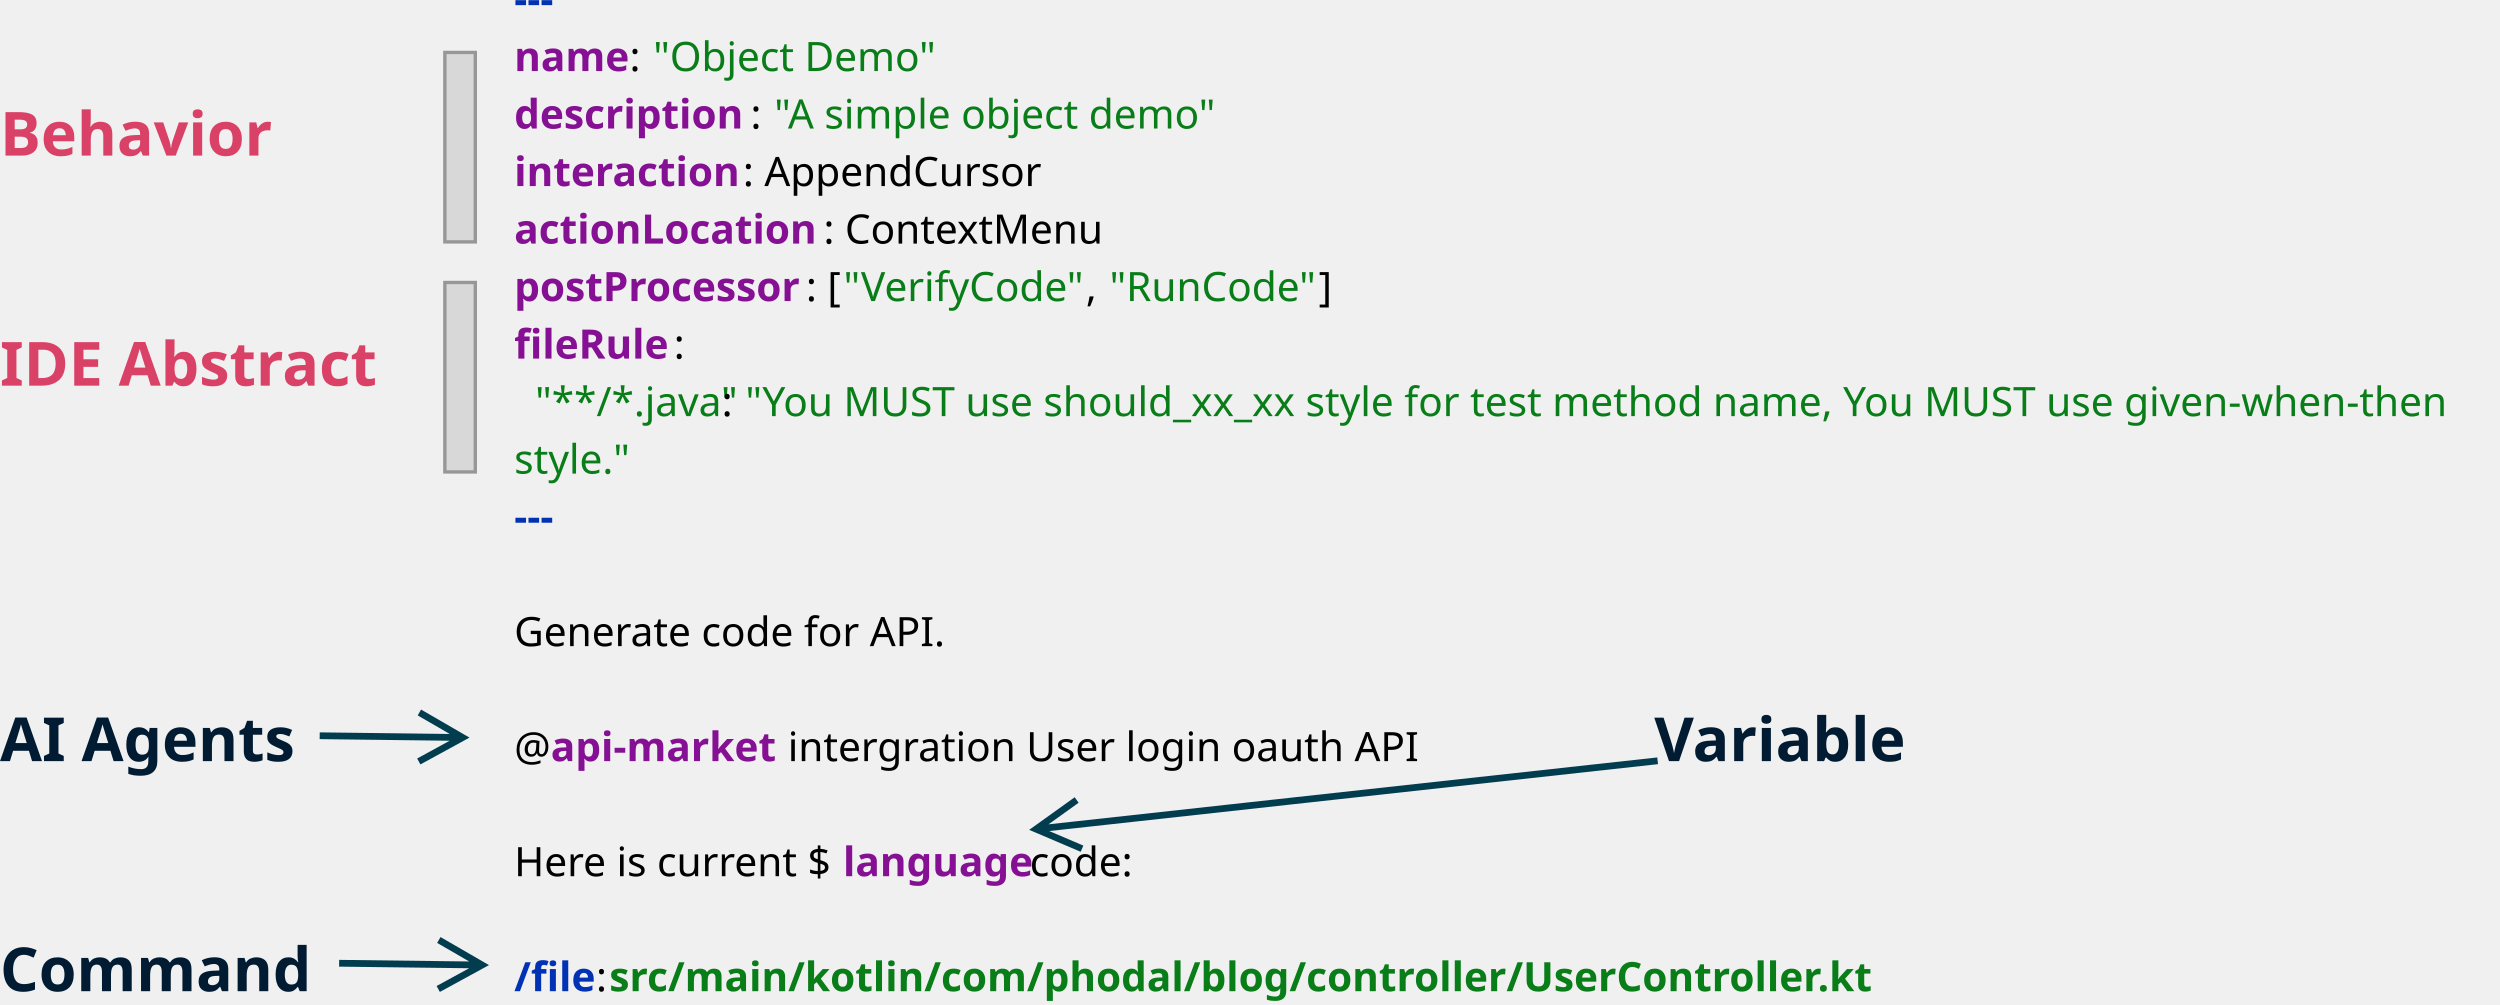
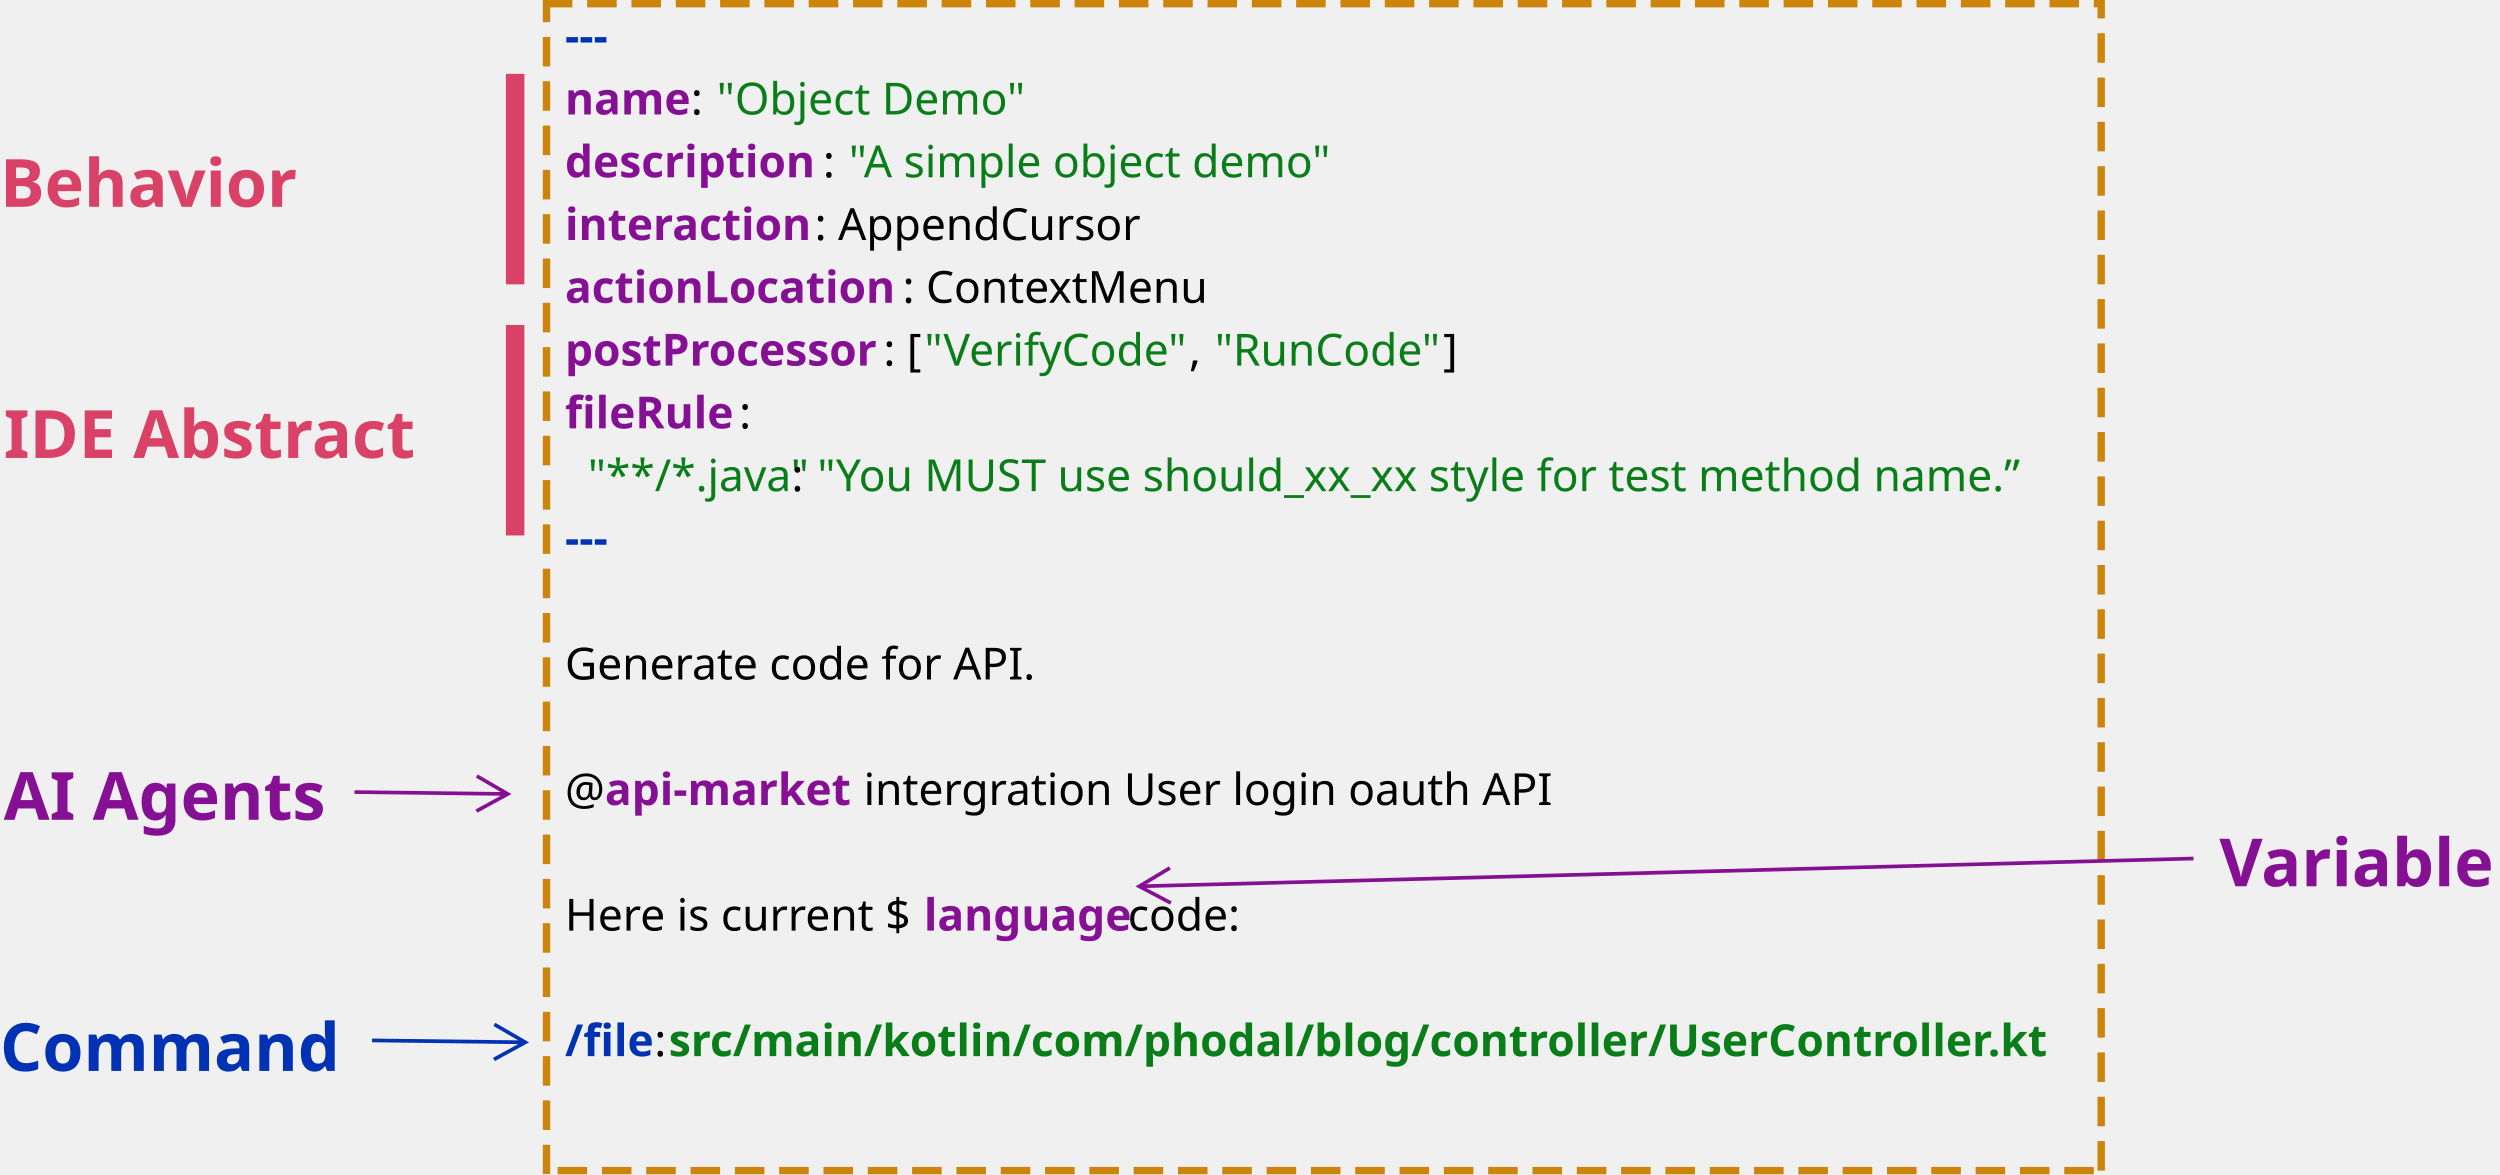
- <svg xmlns="http://www.w3.org/2000/svg" width="739px" height="297px" viewBox="0 0 739 297" version="1.1">
+ <svg xmlns="http://www.w3.org/2000/svg" xmlns:xlink="http://www.w3.org/1999/xlink" width="677px" height="318px" viewBox="0 0 677 318" version="1.1">
+   <defs>
+     <rect id="path-1" x="147" y="0" width="423" height="318" />
+     <mask id="mask-2" maskContentUnits="userSpaceOnUse" maskUnits="objectBoundingBox" x="0" y="0" width="423" height="318" fill="white">
+       <use xlink:href="#path-1" />
+     </mask>
+   </defs>
  <g id="Page-1" stroke="none" stroke-width="1" fill="none" fill-rule="evenodd">
-     <g id="Group" transform="translate(0, -10)">
+     <g id="Group">
+       <use id="Rectangle" stroke="#CC850A" mask="url(#mask-2)" stroke-width="4" stroke-dasharray="8,4" xlink:href="#path-1" />
      <text id="----name:-&quot;Object-De" font-family="NotoSerifSC-Bold, Noto Serif SC" font-size="12" font-weight="bold">
-         <tspan x="152" y="14" fill="#0032B3">---</tspan>
-         <tspan x="165.176" y="14" font-family="NotoSerifSC-Regular, Noto Serif SC" font-weight="normal" fill="#000000" />
-         <tspan x="152" y="31" fill="#861094">name</tspan>
-         <tspan x="186.092" y="31" font-family="NotoSerifSC-Regular, Noto Serif SC" font-weight="normal" fill="#000000">: </tspan>
-         <tspan x="193.1" y="31" font-family="NotoSerifSC-Regular, Noto Serif SC" font-weight="normal" fill="#087D18">"Object Demo"</tspan>
-         <tspan x="276.404" y="31" font-family="NotoSerifSC-Regular, Noto Serif SC" font-weight="normal" fill="#000000" />
-         <tspan x="152" y="48" fill="#861094">description</tspan>
-         <tspan x="221.852" y="48" font-family="NotoSerifSC-Regular, Noto Serif SC" font-weight="normal" fill="#000000">: </tspan>
-         <tspan x="228.86" y="48" font-family="NotoSerifSC-Regular, Noto Serif SC" font-weight="normal" fill="#087D18">"A simple object demo"</tspan>
-         <tspan x="360.692" y="48" font-family="NotoSerifSC-Regular, Noto Serif SC" font-weight="normal" fill="#000000" />
-         <tspan x="152" y="65" fill="#861094">interaction</tspan>
-         <tspan x="219.608" y="65" font-family="NotoSerifSC-Regular, Noto Serif SC" font-weight="normal" fill="#000000">: AppendCursor</tspan>
-         <tspan x="152" y="82" fill="#861094">actionLocation</tspan>
-         <tspan x="243.428" y="82" font-family="NotoSerifSC-Regular, Noto Serif SC" font-weight="normal" fill="#000000">: ContextMenu</tspan>
-         <tspan x="152" y="99" fill="#861094">postProcessor</tspan>
-         <tspan x="238.244" y="99" font-family="NotoSerifSC-Regular, Noto Serif SC" font-weight="normal" fill="#000000">: [</tspan>
-         <tspan x="249.344" y="99" font-family="NotoSerifSC-Regular, Noto Serif SC" font-weight="normal" fill="#087D18">"VerifyCode"</tspan>
-         <tspan x="320.984" y="99" font-family="NotoSerifSC-Regular, Noto Serif SC" font-weight="normal" fill="#000000">, </tspan>
-         <tspan x="327.992" y="99" font-family="NotoSerifSC-Regular, Noto Serif SC" font-weight="normal" fill="#087D18">"RunCode"</tspan>
-         <tspan x="389.792" y="99" font-family="NotoSerifSC-Regular, Noto Serif SC" font-weight="normal" fill="#000000">]</tspan>
-         <tspan x="152" y="116" fill="#861094">fileRule</tspan>
-         <tspan x="199.172" y="116" font-family="NotoSerifSC-Regular, Noto Serif SC" font-weight="normal" fill="#000000">:</tspan>
-         <tspan x="152" y="133" font-family="NotoSerifSC-Regular, Noto Serif SC" font-weight="normal" fill="#000000">  </tspan>
-         <tspan x="158.192" y="133" font-family="NotoSerifSC-Regular, Noto Serif SC" font-weight="normal" fill="#087D18">"**/*.java"</tspan>
-         <tspan x="213.332" y="133" font-family="NotoSerifSC-Regular, Noto Serif SC" font-weight="normal" fill="#000000">: </tspan>
-         <tspan x="220.34" y="133" font-family="NotoSerifSC-Regular, Noto Serif SC" font-weight="normal" fill="#087D18">"You MUST use should_xx_xx style for test method name, You MUST use given-when-then </tspan>
-         <tspan x="152" y="150" font-family="NotoSerifSC-Regular, Noto Serif SC" font-weight="normal" fill="#087D18">style."</tspan>
-         <tspan x="185.636" y="150" font-family="NotoSerifSC-Regular, Noto Serif SC" font-weight="normal" fill="#000000" />
-         <tspan x="152" y="167" fill="#0032B3">---</tspan>
-         <tspan x="165.176" y="167" font-family="NotoSerifSC-Regular, Noto Serif SC" font-weight="normal" fill="#0032B3" />
-         <tspan x="152" y="184" font-family="NotoSerifSC-Regular, Noto Serif SC" font-weight="normal" fill="#000000" />
-         <tspan x="152" y="201" font-family="NotoSerifSC-Regular, Noto Serif SC" font-weight="normal" fill="#000000">Generate code for API.</tspan>
-         <tspan x="152" y="218" font-family="NotoSerifSC-Regular, Noto Serif SC" font-weight="normal" fill="#000000" />
-         <tspan x="152" y="235" font-family="NotoSerifSC-Regular, Noto Serif SC" font-weight="normal" fill="#000000">@</tspan>
-         <tspan x="162.812" y="235" fill="#861094">api-market </tspan>
-         <tspan x="232.88" y="235" font-family="NotoSerifSC-Regular, Noto Serif SC" font-weight="normal" fill="#000000">intergration User login oauth API</tspan>
-         <tspan x="152" y="252" font-family="NotoSerifSC-Regular, Noto Serif SC" font-weight="normal" fill="#000000" />
-         <tspan x="152" y="269" font-family="NotoSerifSC-Regular, Noto Serif SC" font-weight="normal" fill="#000000">Here is current $</tspan>
-         <tspan x="249.188" y="269" fill="#861094">language</tspan>
-         <tspan x="304.4" y="269" font-family="NotoSerifSC-Regular, Noto Serif SC" font-weight="normal" fill="#000000"> code:</tspan>
-         <tspan x="152" y="286" font-family="NotoSerifSC-Regular, Noto Serif SC" font-weight="normal" fill="#000000" />
-         <tspan x="152" y="303" fill="#0032B3">/file</tspan>
-         <tspan x="176.192" y="303" font-family="NotoSerifSC-Regular, Noto Serif SC" font-weight="normal" fill="#000000">:</tspan>
-         <tspan x="180.104" y="303" fill="#087D18">src/main/kotlin/com/phodal/blog/controller/UserController.kt</tspan>
-         <tspan x="560.624" y="303" fill="#000000" />
-         <tspan x="152" y="320" font-family="NotoSerifSC-Regular, Noto Serif SC" font-weight="normal" fill="#000000" />
+         <tspan x="153" y="14" fill="#0032B3">---</tspan>
+         <tspan x="166.176" y="14" fill="#000000" />
+         <tspan x="153" y="31" fill="#861094">name</tspan>
+         <tspan x="187.092" y="31" font-family="NotoSerifSC-Regular, Noto Serif SC" font-weight="normal" fill="#000000">: </tspan>
+         <tspan x="194.1" y="31" font-family="NotoSerifSC-Regular, Noto Serif SC" font-weight="normal" fill="#087D18">"Object Demo"</tspan>
+         <tspan x="277.404" y="31" font-family="NotoSerifSC-Regular, Noto Serif SC" font-weight="normal" fill="#000000" />
+         <tspan x="153" y="48" fill="#861094">description</tspan>
+         <tspan x="222.852" y="48" font-family="NotoSerifSC-Regular, Noto Serif SC" font-weight="normal" fill="#000000">: </tspan>
+         <tspan x="229.86" y="48" font-family="NotoSerifSC-Regular, Noto Serif SC" font-weight="normal" fill="#087D18">"A simple object demo"</tspan>
+         <tspan x="361.692" y="48" font-family="NotoSerifSC-Regular, Noto Serif SC" font-weight="normal" fill="#000000" />
+         <tspan x="153" y="65" fill="#861094">interaction</tspan>
+         <tspan x="220.608" y="65" font-family="NotoSerifSC-Regular, Noto Serif SC" font-weight="normal" fill="#000000">: AppendCursor</tspan>
+         <tspan x="153" y="82" fill="#861094">actionLocation</tspan>
+         <tspan x="244.428" y="82" font-family="NotoSerifSC-Regular, Noto Serif SC" font-weight="normal" fill="#000000">: ContextMenu</tspan>
+         <tspan x="153" y="99" fill="#861094">postProcessor</tspan>
+         <tspan x="239.244" y="99" font-family="NotoSerifSC-Regular, Noto Serif SC" font-weight="normal" fill="#000000">: [</tspan>
+         <tspan x="250.344" y="99" font-family="NotoSerifSC-Regular, Noto Serif SC" font-weight="normal" fill="#087D18">"VerifyCode"</tspan>
+         <tspan x="321.984" y="99" font-family="NotoSerifSC-Regular, Noto Serif SC" font-weight="normal" fill="#000000">, </tspan>
+         <tspan x="328.992" y="99" font-family="NotoSerifSC-Regular, Noto Serif SC" font-weight="normal" fill="#087D18">"RunCode"</tspan>
+         <tspan x="390.792" y="99" font-family="NotoSerifSC-Regular, Noto Serif SC" font-weight="normal" fill="#000000">]</tspan>
+         <tspan x="153" y="116" fill="#861094">fileRule</tspan>
+         <tspan x="200.172" y="116" font-family="NotoSerifSC-Regular, Noto Serif SC" font-weight="normal" fill="#000000">:</tspan>
+         <tspan x="153" y="133" font-family="NotoSerifSC-Regular, Noto Serif SC" font-weight="normal" fill="#000000">  </tspan>
+         <tspan x="159.192" y="133" font-family="NotoSerifSC-Regular, Noto Serif SC" font-weight="normal" fill="#087D18">"**/*.java"</tspan>
+         <tspan x="214.332" y="133" font-family="NotoSerifSC-Regular, Noto Serif SC" font-weight="normal" fill="#000000">: </tspan>
+         <tspan x="221.34" y="133" font-family="NotoSerifSC-Regular, Noto Serif SC" font-weight="normal" fill="#087D18">"You MUST use should_xx_xx style for test method name.”</tspan>
+         <tspan x="565.188" y="133" font-family="NotoSerifSC-Regular, Noto Serif SC" font-weight="normal" fill="#000000" />
+         <tspan x="153" y="150" fill="#0032B3">---</tspan>
+         <tspan x="153" y="167" font-family="NotoSerifSC-Regular, Noto Serif SC" font-weight="normal" fill="#000000" />
+         <tspan x="153" y="184" font-family="NotoSerifSC-Regular, Noto Serif SC" font-weight="normal" fill="#000000">Generate code for API.</tspan>
+         <tspan x="153" y="201" font-family="NotoSerifSC-Regular, Noto Serif SC" font-weight="normal" fill="#000000" />
+         <tspan x="153" y="218" font-family="NotoSerifSC-Regular, Noto Serif SC" font-weight="normal" fill="#000000">@</tspan>
+         <tspan x="163.812" y="218" fill="#861094">api-market </tspan>
+         <tspan x="233.88" y="218" font-family="NotoSerifSC-Regular, Noto Serif SC" font-weight="normal" fill="#000000">intergration User login oauth API</tspan>
+         <tspan x="153" y="235" font-family="NotoSerifSC-Regular, Noto Serif SC" font-weight="normal" fill="#000000" />
+         <tspan x="153" y="252" font-family="NotoSerifSC-Regular, Noto Serif SC" font-weight="normal" fill="#000000">Here is current $</tspan>
+         <tspan x="250.188" y="252" fill="#861094">language</tspan>
+         <tspan x="305.4" y="252" font-family="NotoSerifSC-Regular, Noto Serif SC" font-weight="normal" fill="#000000"> code:</tspan>
+         <tspan x="153" y="269" font-family="NotoSerifSC-Regular, Noto Serif SC" font-weight="normal" fill="#000000" />
+         <tspan x="153" y="286" fill="#0032B3">/file</tspan>
+         <tspan x="177.192" y="286" font-family="NotoSerifSC-Regular, Noto Serif SC" font-weight="normal" fill="#000000">:</tspan>
+         <tspan x="181.104" y="286" fill="#087D18">src/main/kotlin/com/phodal/blog/controller/UserController.kt</tspan>
+         <tspan x="561.624" y="286" fill="#000000" />
+         <tspan x="153" y="303" font-family="NotoSerifSC-Regular, Noto Serif SC" font-weight="normal" fill="#000000" />
      </text>
-       <rect id="Rectangle" stroke="#979797" fill="#D8D8D8" x="131.5" y="25.5" width="9" height="56" />
-       <rect id="Rectangle" stroke="#979797" fill="#D8D8D8" x="131.5" y="93.5" width="9" height="56" />
+       <rect id="Rectangle" fill="#DA4167" x="137" y="20" width="5" height="57" />
+       <rect id="Rectangle" fill="#DA4167" x="137" y="88" width="5" height="57" />
      <text id="Behavior" font-family="NotoSerifSC-Bold, Noto Serif SC" font-size="18" font-weight="bold" fill="#DA4167">
        <tspan x="0" y="56">Behavior</tspan>
      </text>
      <text id="IDE-Abstract" font-family="NotoSerifSC-Bold, Noto Serif SC" font-size="18" font-weight="bold" fill="#DA4167">
-         <tspan x="0" y="124">IDE Abstract</tspan>
+         <tspan x="1" y="124">IDE Abstract</tspan>
      </text>
-       <text id="AI-Agents" font-family="NotoSerifSC-Bold, Noto Serif SC" font-size="18" font-weight="bold" fill="#011C32">
-         <tspan x="0" y="235">AI Agents</tspan>
+       <text id="AI-Agents" font-family="NotoSerifSC-Bold, Noto Serif SC" font-size="18" font-weight="bold" fill="#861094">
+         <tspan x="1" y="222">AI Agents</tspan>
      </text>
-       <text id="Command" font-family="NotoSerifSC-Bold, Noto Serif SC" font-size="18" font-weight="bold" fill="#011C32">
-         <tspan x="0" y="303">Command</tspan>
+       <text id="Command" font-family="NotoSerifSC-Bold, Noto Serif SC" font-size="18" font-weight="bold" fill="#0032B3">
+         <tspan x="0" y="290">Command</tspan>
      </text>
-       <text id="Variable" font-family="NotoSerifSC-Bold, Noto Serif SC" font-size="18" font-weight="bold" fill="#011C32">
-         <tspan x="489" y="235">Variable</tspan>
+       <text id="Variable" font-family="NotoSerifSC-Bold, Noto Serif SC" font-size="18" font-weight="bold" fill="#861094">
+         <tspan x="601" y="240">Variable</tspan>
      </text>
-       <path id="Line" d="M124.47,219.745 L125.335,220.246 L137.251,227.144 L138.79,228.034 L137.229,228.887 L125.147,235.488 L124.269,235.968 L123.311,234.213 L124.188,233.733 L132.921,228.962 L124.756,228.861 L95.488,228.5 L94.488,228.488 L94.512,226.488 L95.512,226.5 L124.781,226.861 L132.944,226.962 L124.333,221.977 L123.468,221.476 L124.47,219.745 Z" fill="#013D4F" fill-rule="nonzero" />
-       <path id="Line" d="M130.22,286.995 L131.085,287.496 L143.001,294.394 L144.54,295.284 L142.979,296.137 L130.897,302.738 L130.019,303.218 L129.061,301.463 L129.938,300.983 L138.671,296.212 L130.506,296.111 L101.238,295.75 L100.238,295.738 L100.262,293.738 L101.262,293.75 L130.531,294.111 L138.694,294.212 L130.083,289.227 L129.218,288.726 L130.22,286.995 Z" fill="#013D4F" fill-rule="nonzero" />
-       <path id="Line" d="M489.885,233.897 L490.103,235.885 L489.109,235.994 L318.199,254.775 L310.157,255.658 L319.312,259.561 L320.232,259.953 L319.448,261.793 L318.528,261.401 L305.862,256.002 L304.227,255.305 L305.672,254.269 L316.863,246.249 L317.676,245.666 L318.841,247.292 L318.028,247.874 L309.94,253.67 L317.98,252.787 L488.891,234.006 L489.885,233.897 Z" fill="#013D4F" fill-rule="nonzero" />
+       <path id="Line" d="M129.374,209.725 L129.807,209.975 L137.75,214.573 L138.52,215.019 L137.74,215.445 L129.685,219.846 L129.246,220.086 L128.767,219.208 L129.205,218.968 L135.585,215.482 L129.506,215.408 L96.494,215 L95.994,214.994 L96.006,213.994 L96.506,214 L129.518,214.408 L135.597,214.482 L129.306,210.84 L128.873,210.59 L129.374,209.725 Z" fill="#861094" fill-rule="nonzero" />
+       <path id="Line" d="M134.124,276.975 L134.557,277.225 L142.5,281.823 L143.27,282.269 L142.49,282.695 L134.435,287.096 L133.996,287.336 L133.517,286.458 L133.955,286.218 L140.335,282.732 L134.256,282.658 L101.244,282.25 L100.744,282.244 L100.756,281.244 L101.256,281.25 L134.268,281.658 L140.347,281.732 L134.056,278.09 L133.623,277.84 L134.124,276.975 Z" fill="#0032B3" fill-rule="nonzero" />
+       <path id="Line" d="M593.987,231.987 L594.013,232.987 L593.513,233 L316.487,240.303 L310.42,240.462 L316.85,243.859 L317.292,244.092 L316.825,244.976 L316.382,244.743 L308.267,240.455 L307.481,240.04 L308.244,239.584 L316.122,234.875 L316.551,234.618 L317.065,235.477 L316.635,235.733 L310.396,239.462 L316.461,239.303 L593.487,232 L593.987,231.987 Z" fill="#861094" fill-rule="nonzero" />
    </g>
  </g>
</svg>
